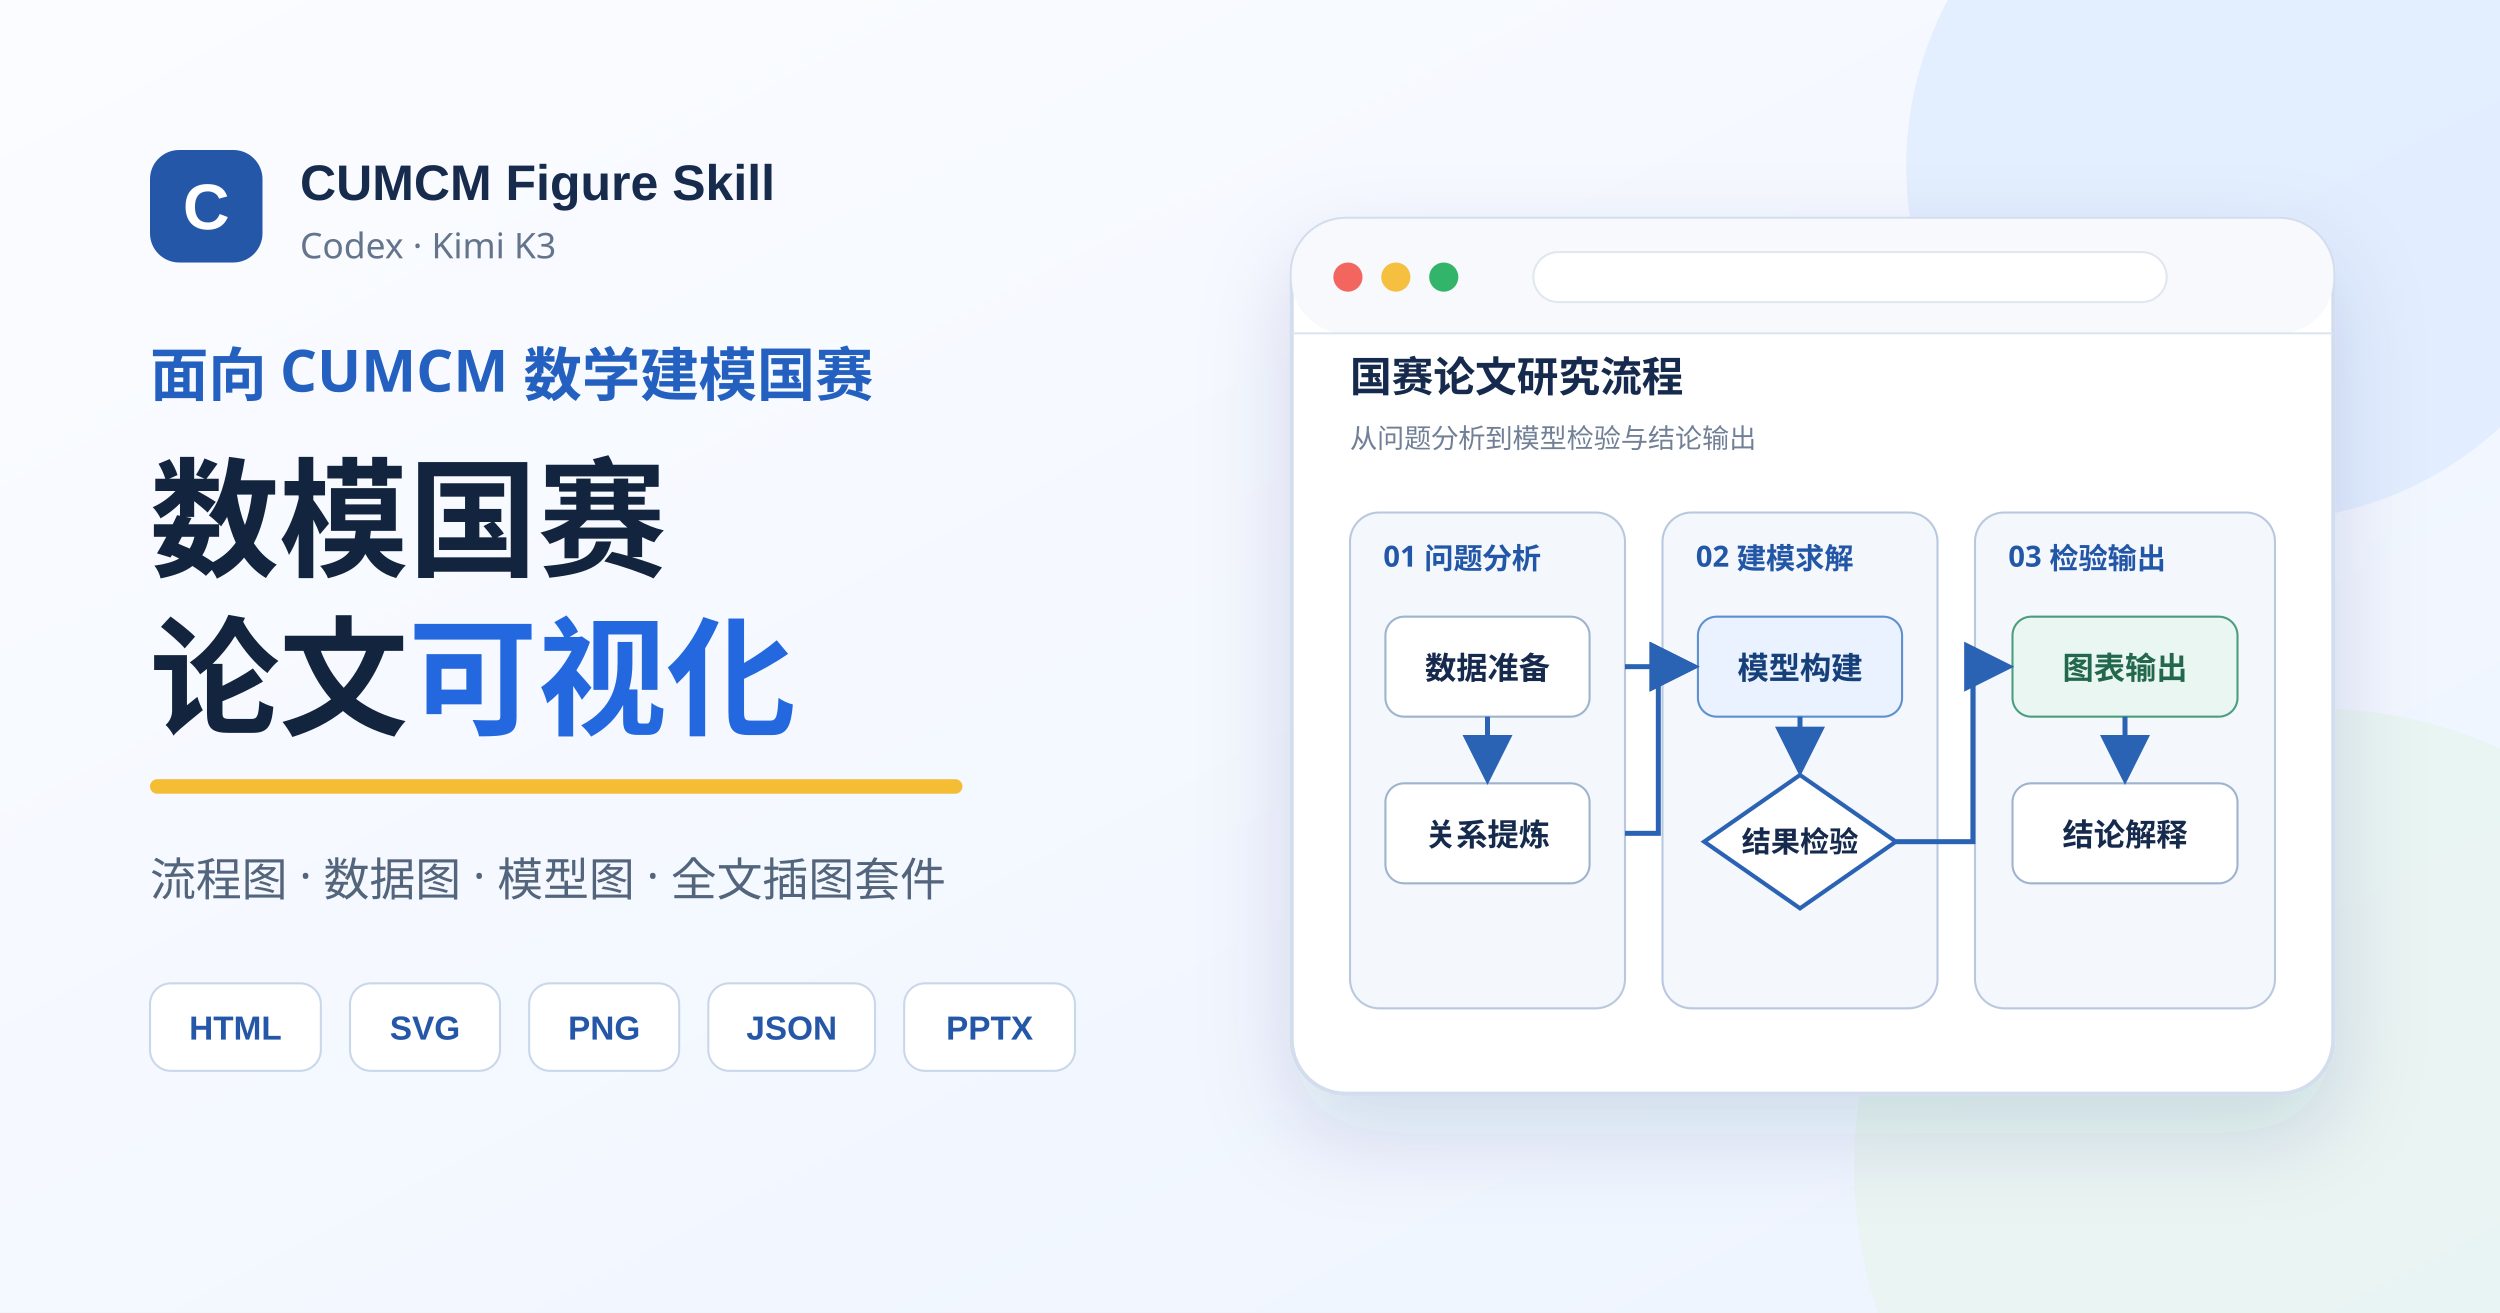
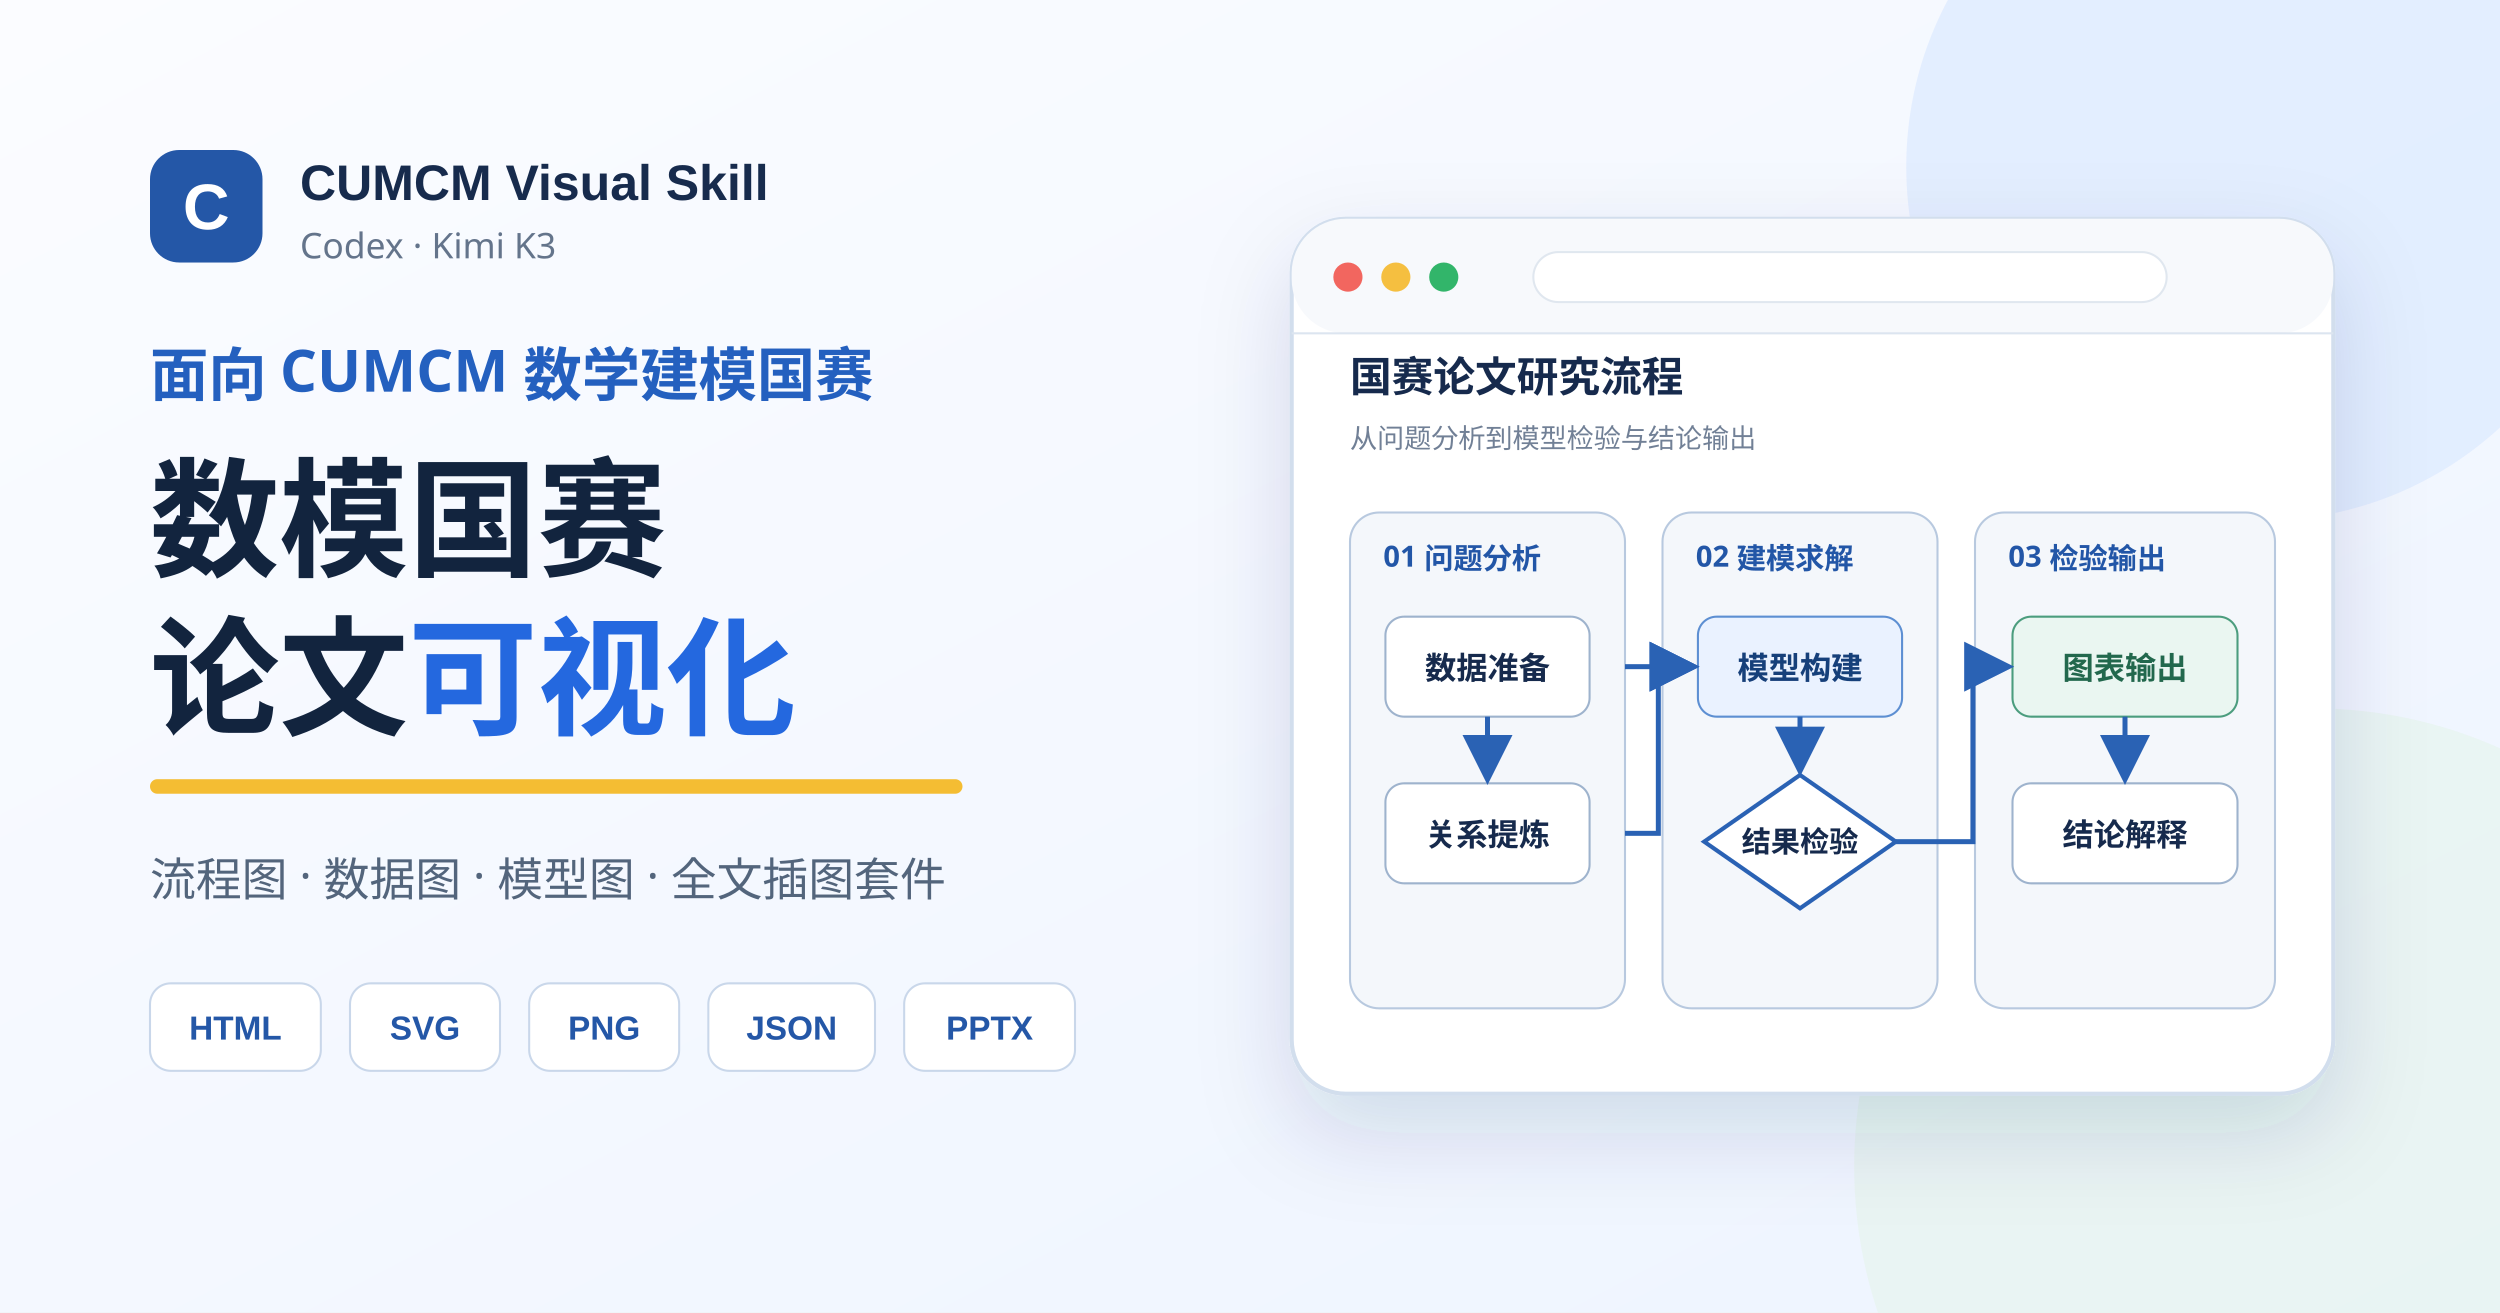
<svg xmlns="http://www.w3.org/2000/svg" width="1200" height="630" viewBox="0 0 1200 630">
  <defs>
    <linearGradient id="bg" x1="0" y1="0" x2="1" y2="1">
      <stop offset="0" stop-color="#fbfcff" />
      <stop offset="1" stop-color="#edf4ff" />
    </linearGradient>
    <filter id="shadow" x="-20%" y="-20%" width="140%" height="140%">
      <feDropShadow dx="0" dy="18" stdDeviation="22" flood-color="#18345f" flood-opacity=".14" />
    </filter>
    <marker id="arrow" markerWidth="10" markerHeight="10" refX="8" refY="5" orient="auto">
      <path d="M0 0L10 5L0 10Z" fill="#2b62b4" />
    </marker>
  </defs>
  <rect width="1200" height="630" fill="url(#bg)" />
  <circle cx="1085" cy="80" r="170" fill="#dce9ff" opacity=".7" />
  <circle cx="1110" cy="560" r="220" fill="#e7f4ef" opacity=".75" />
  <g transform="translate(72 72)">
    <rect width="54" height="54" rx="14" fill="#2457a7" />
    <text x="27" y="38" text-anchor="middle" font-family="Arial,sans-serif" font-size="31" font-weight="800" fill="#fff">C</text>
-     <text x="72" y="24" font-family="Arial,'Microsoft YaHei',sans-serif" font-size="24" font-weight="800" fill="#172b4d">CUMCM Figure Skill</text>
+     <text x="72" y="24" font-family="Arial,'Microsoft YaHei',sans-serif" font-size="24" font-weight="800" fill="#172b4d">CUMCM Visual Skill</text>
    <text x="72" y="52" font-family="'Microsoft YaHei',sans-serif" font-size="17" fill="#64748b">Codex · Kimi K3</text>
  </g>
  <g transform="translate(72 190)">
    <text x="0" y="0" font-family="'Microsoft YaHei','PingFang SC',sans-serif" font-size="28" font-weight="700" fill="#2460bf">面向 CUMCM 数学建模国赛</text>
    <text x="0" y="82" font-family="'Microsoft YaHei','PingFang SC',sans-serif" font-size="62" font-weight="900" fill="#12243e">数模国赛</text>
    <text x="0" y="158" font-family="'Microsoft YaHei','PingFang SC',sans-serif" font-size="62" font-weight="900" fill="#12243e">论文<tspan fill="#2468df">可视化</tspan>
    </text>
    <rect x="0" y="184" width="390" height="7" rx="3.5" fill="#f4bd33" />
    <text x="0" y="240" font-family="'Microsoft YaHei','PingFang SC',sans-serif" font-size="22" fill="#53657c">流程图 · 数据图 · 模型图 · 全文插图套件</text>
    <g transform="translate(0 282)" font-family="Arial,'Microsoft YaHei',sans-serif" font-size="16" font-weight="700">
      <rect width="82" height="42" rx="10" fill="#fff" stroke="#c9d7ea" />
      <text x="41" y="27" text-anchor="middle" fill="#2457a7">HTML</text>
      <rect x="96" width="72" height="42" rx="10" fill="#fff" stroke="#c9d7ea" />
      <text x="132" y="27" text-anchor="middle" fill="#2457a7">SVG</text>
      <rect x="182" width="72" height="42" rx="10" fill="#fff" stroke="#c9d7ea" />
      <text x="218" y="27" text-anchor="middle" fill="#2457a7">PNG</text>
      <rect x="268" width="80" height="42" rx="10" fill="#fff" stroke="#c9d7ea" />
      <text x="308" y="27" text-anchor="middle" fill="#2457a7">JSON</text>
      <rect x="362" width="82" height="42" rx="10" fill="#fff" stroke="#c9d7ea" />
      <text x="403" y="27" text-anchor="middle" fill="#2457a7">PPTX</text>
    </g>
  </g>
  <g transform="translate(620 105)" filter="url(#shadow)">
    <rect width="500" height="420" rx="26" fill="#fff" stroke="#d2deed" stroke-width="2" />
    <rect width="500" height="55" rx="26" fill="#f7f9fc" />
    <path d="M0 55H500" stroke="#dce5f0" />
    <circle cx="27" cy="28" r="7" fill="#f2665e" />
    <circle cx="50" cy="28" r="7" fill="#f5bf41" />
    <circle cx="73" cy="28" r="7" fill="#32b56a" />
    <rect x="116" y="16" width="304" height="24" rx="12" fill="#fff" stroke="#e0e7ef" />
    <g transform="translate(28 83)" font-family="'Microsoft YaHei','PingFang SC',sans-serif">
      <text x="0" y="0" font-size="20" font-weight="800" fill="#172b4d">国赛论文研究流程</text>
      <text x="0" y="27" font-size="13" fill="#718096">从问题分析到模型检验与结论输出</text>
      <rect x="0" y="58" width="132" height="238" rx="14" fill="#f4f7fb" stroke="#b8c9df" />
      <rect x="150" y="58" width="132" height="238" rx="14" fill="#f4f7fb" stroke="#b8c9df" />
      <rect x="300" y="58" width="144" height="238" rx="14" fill="#f4f7fb" stroke="#b8c9df" />
      <text x="16" y="84" font-size="14" font-weight="800" fill="#2457a7">01 问题分析</text>
      <text x="166" y="84" font-size="14" font-weight="800" fill="#2457a7">02 建模求解</text>
      <text x="316" y="84" font-size="14" font-weight="800" fill="#2457a7">03 检验输出</text>
      <rect x="17" y="108" width="98" height="48" rx="9" fill="#fff" stroke="#9eb3cd" />
      <text x="66" y="138" text-anchor="middle" font-size="15" font-weight="700" fill="#172b4d">数据准备</text>
      <rect x="17" y="188" width="98" height="48" rx="9" fill="#fff" stroke="#9eb3cd" />
      <text x="66" y="218" text-anchor="middle" font-size="15" font-weight="700" fill="#172b4d">关系提炼</text>
      <path d="M66 156V184" stroke="#2b62b4" stroke-width="2.4" marker-end="url(#arrow)" />
      <rect x="167" y="108" width="98" height="48" rx="9" fill="#eaf2ff" stroke="#5d8fd2" />
      <text x="216" y="138" text-anchor="middle" font-size="15" font-weight="700" fill="#173f7a">模型构建</text>
      <path d="M132 132H163" stroke="#2b62b4" stroke-width="2.4" marker-end="url(#arrow)" />
      <path d="M132 212H148V132H163" fill="none" stroke="#2b62b4" stroke-width="2.4" marker-end="url(#arrow)" />
      <polygon points="216,184 262,216 216,248 170,216" fill="#fff" stroke="#2b62b4" stroke-width="2" />
      <text x="216" y="221" text-anchor="middle" font-size="14" font-weight="700" fill="#172b4d">结果检验</text>
      <path d="M216 156V180" stroke="#2b62b4" stroke-width="2.4" marker-end="url(#arrow)" />
      <rect x="318" y="108" width="108" height="48" rx="9" fill="#eaf6f1" stroke="#4c9d7e" />
      <text x="372" y="138" text-anchor="middle" font-size="15" font-weight="700" fill="#24684e">图表输出</text>
      <rect x="318" y="188" width="108" height="48" rx="9" fill="#fff" stroke="#9eb3cd" />
      <text x="372" y="218" text-anchor="middle" font-size="15" font-weight="700" fill="#172b4d">结论解释</text>
      <path d="M262 216H299V132H314" fill="none" stroke="#2b62b4" stroke-width="2.4" marker-end="url(#arrow)" />
      <path d="M372 156V184" stroke="#2b62b4" stroke-width="2.4" marker-end="url(#arrow)" />
    </g>
  </g>
</svg>
